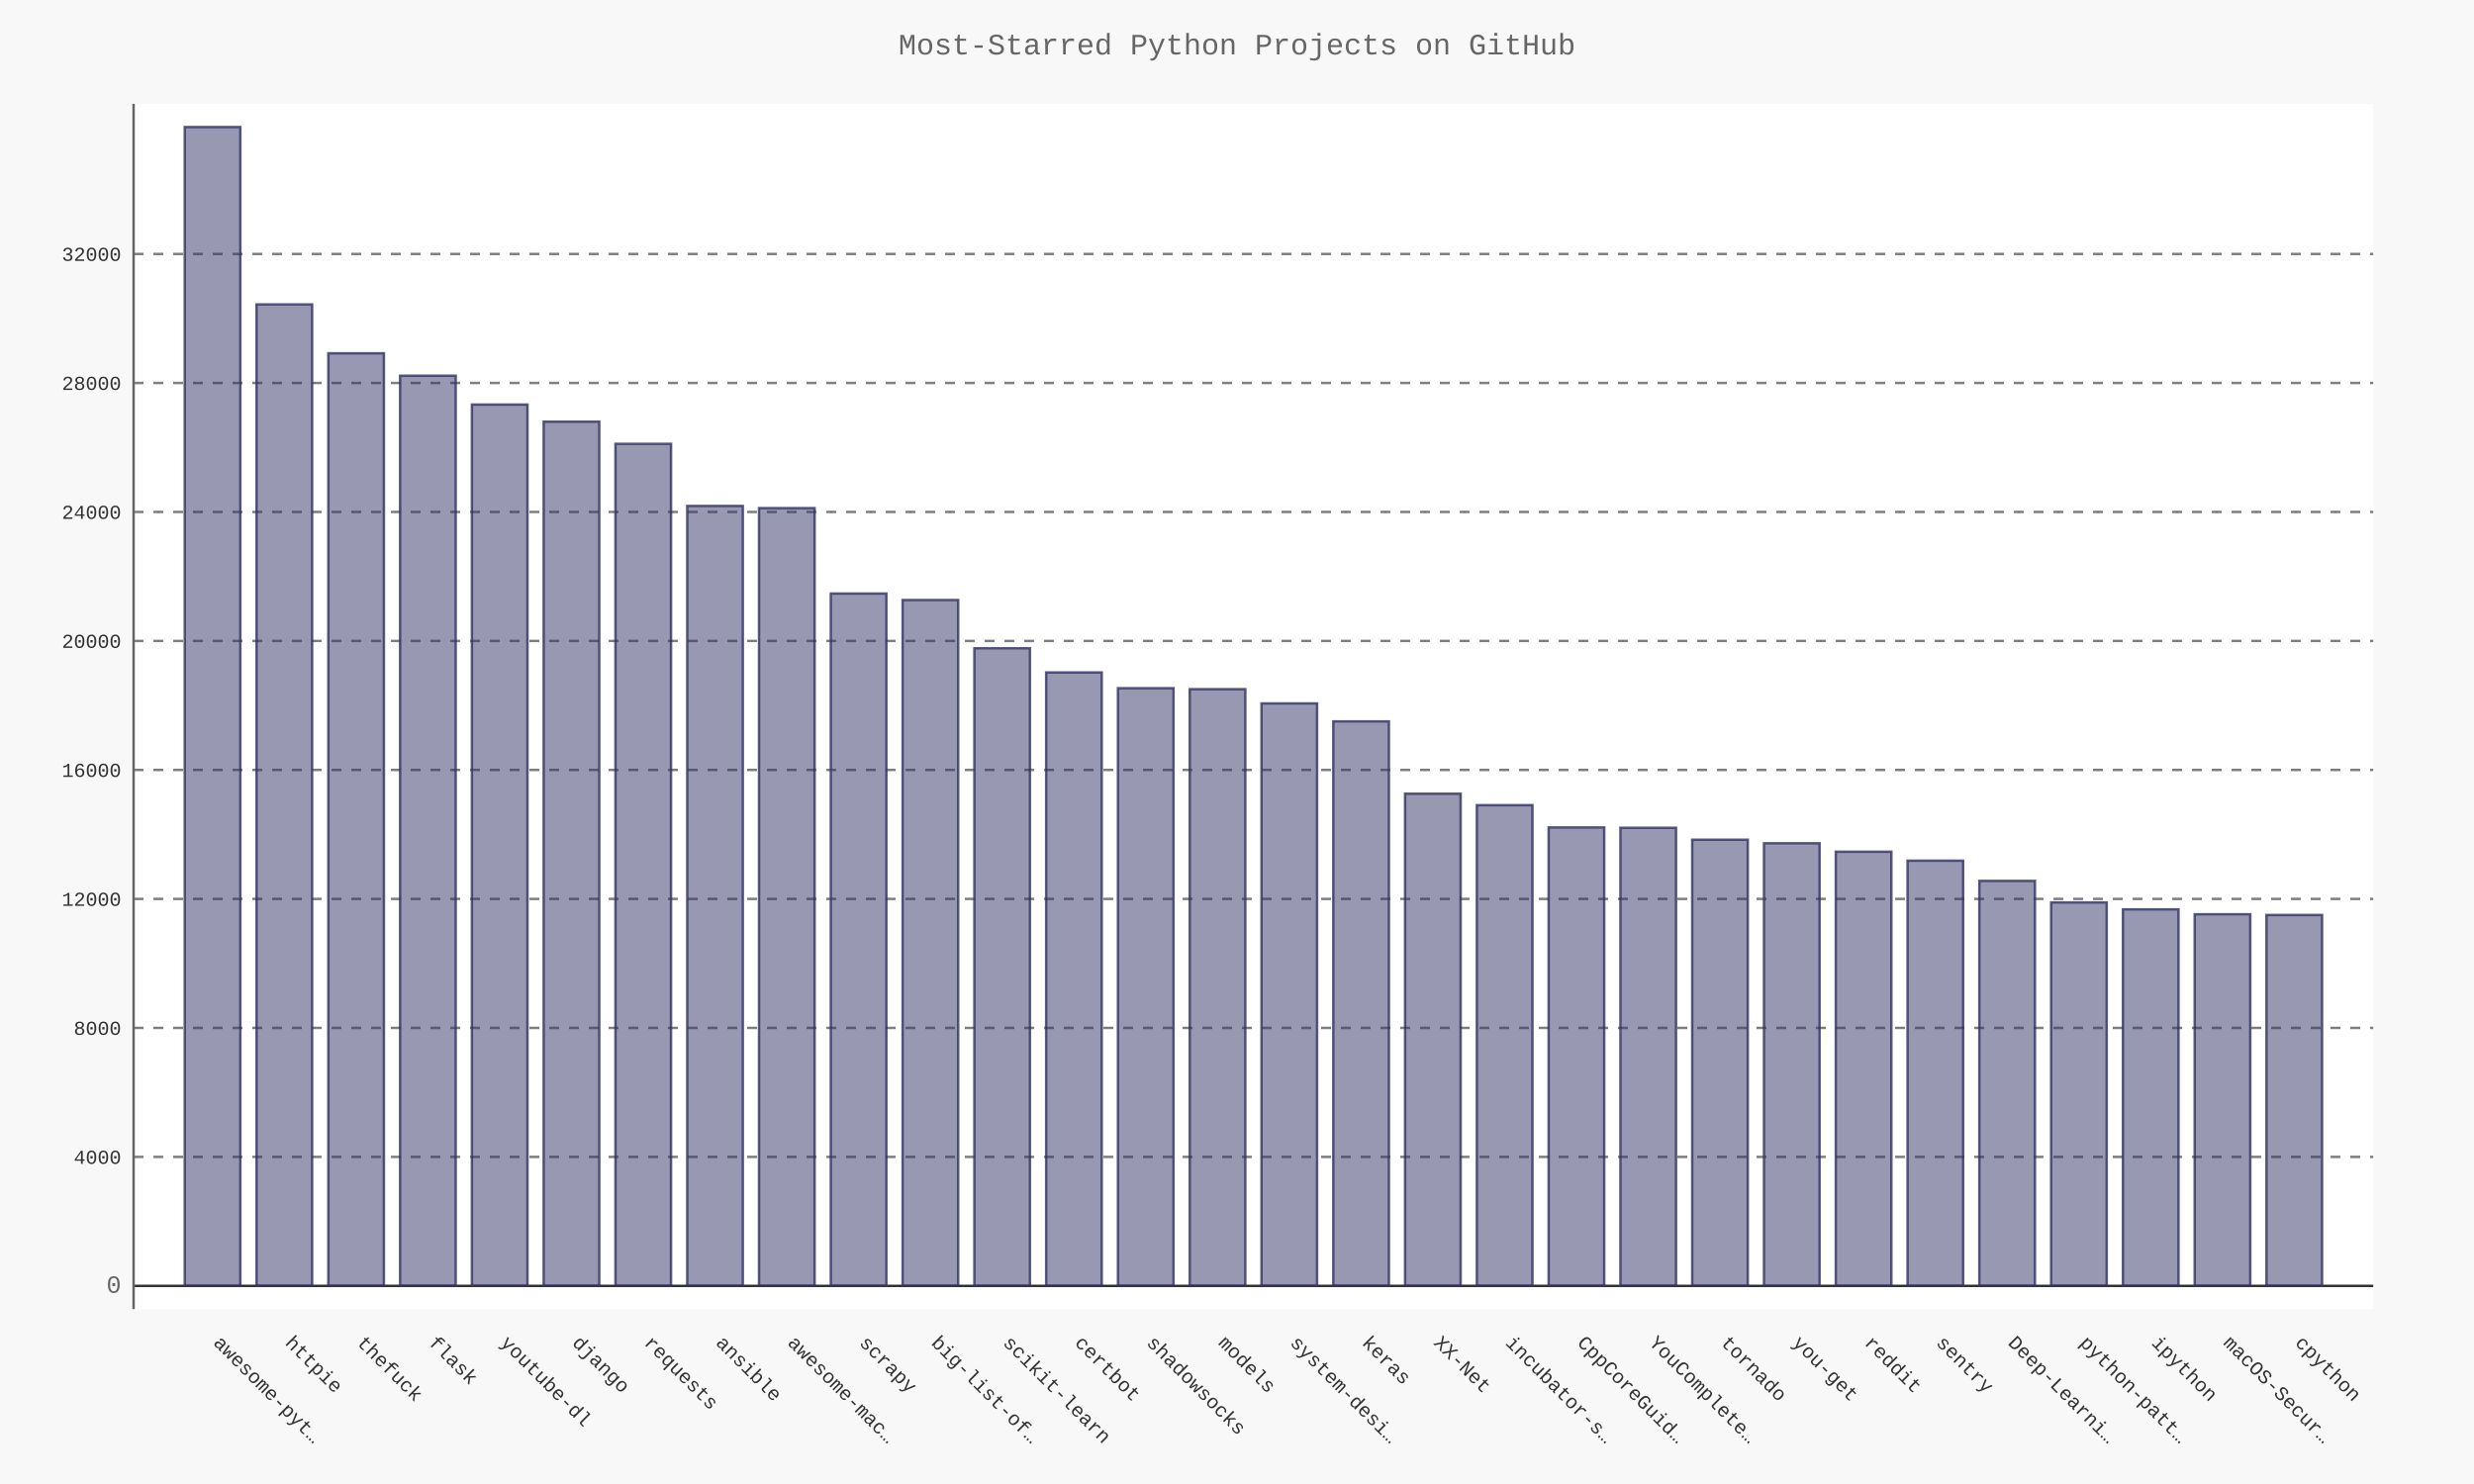
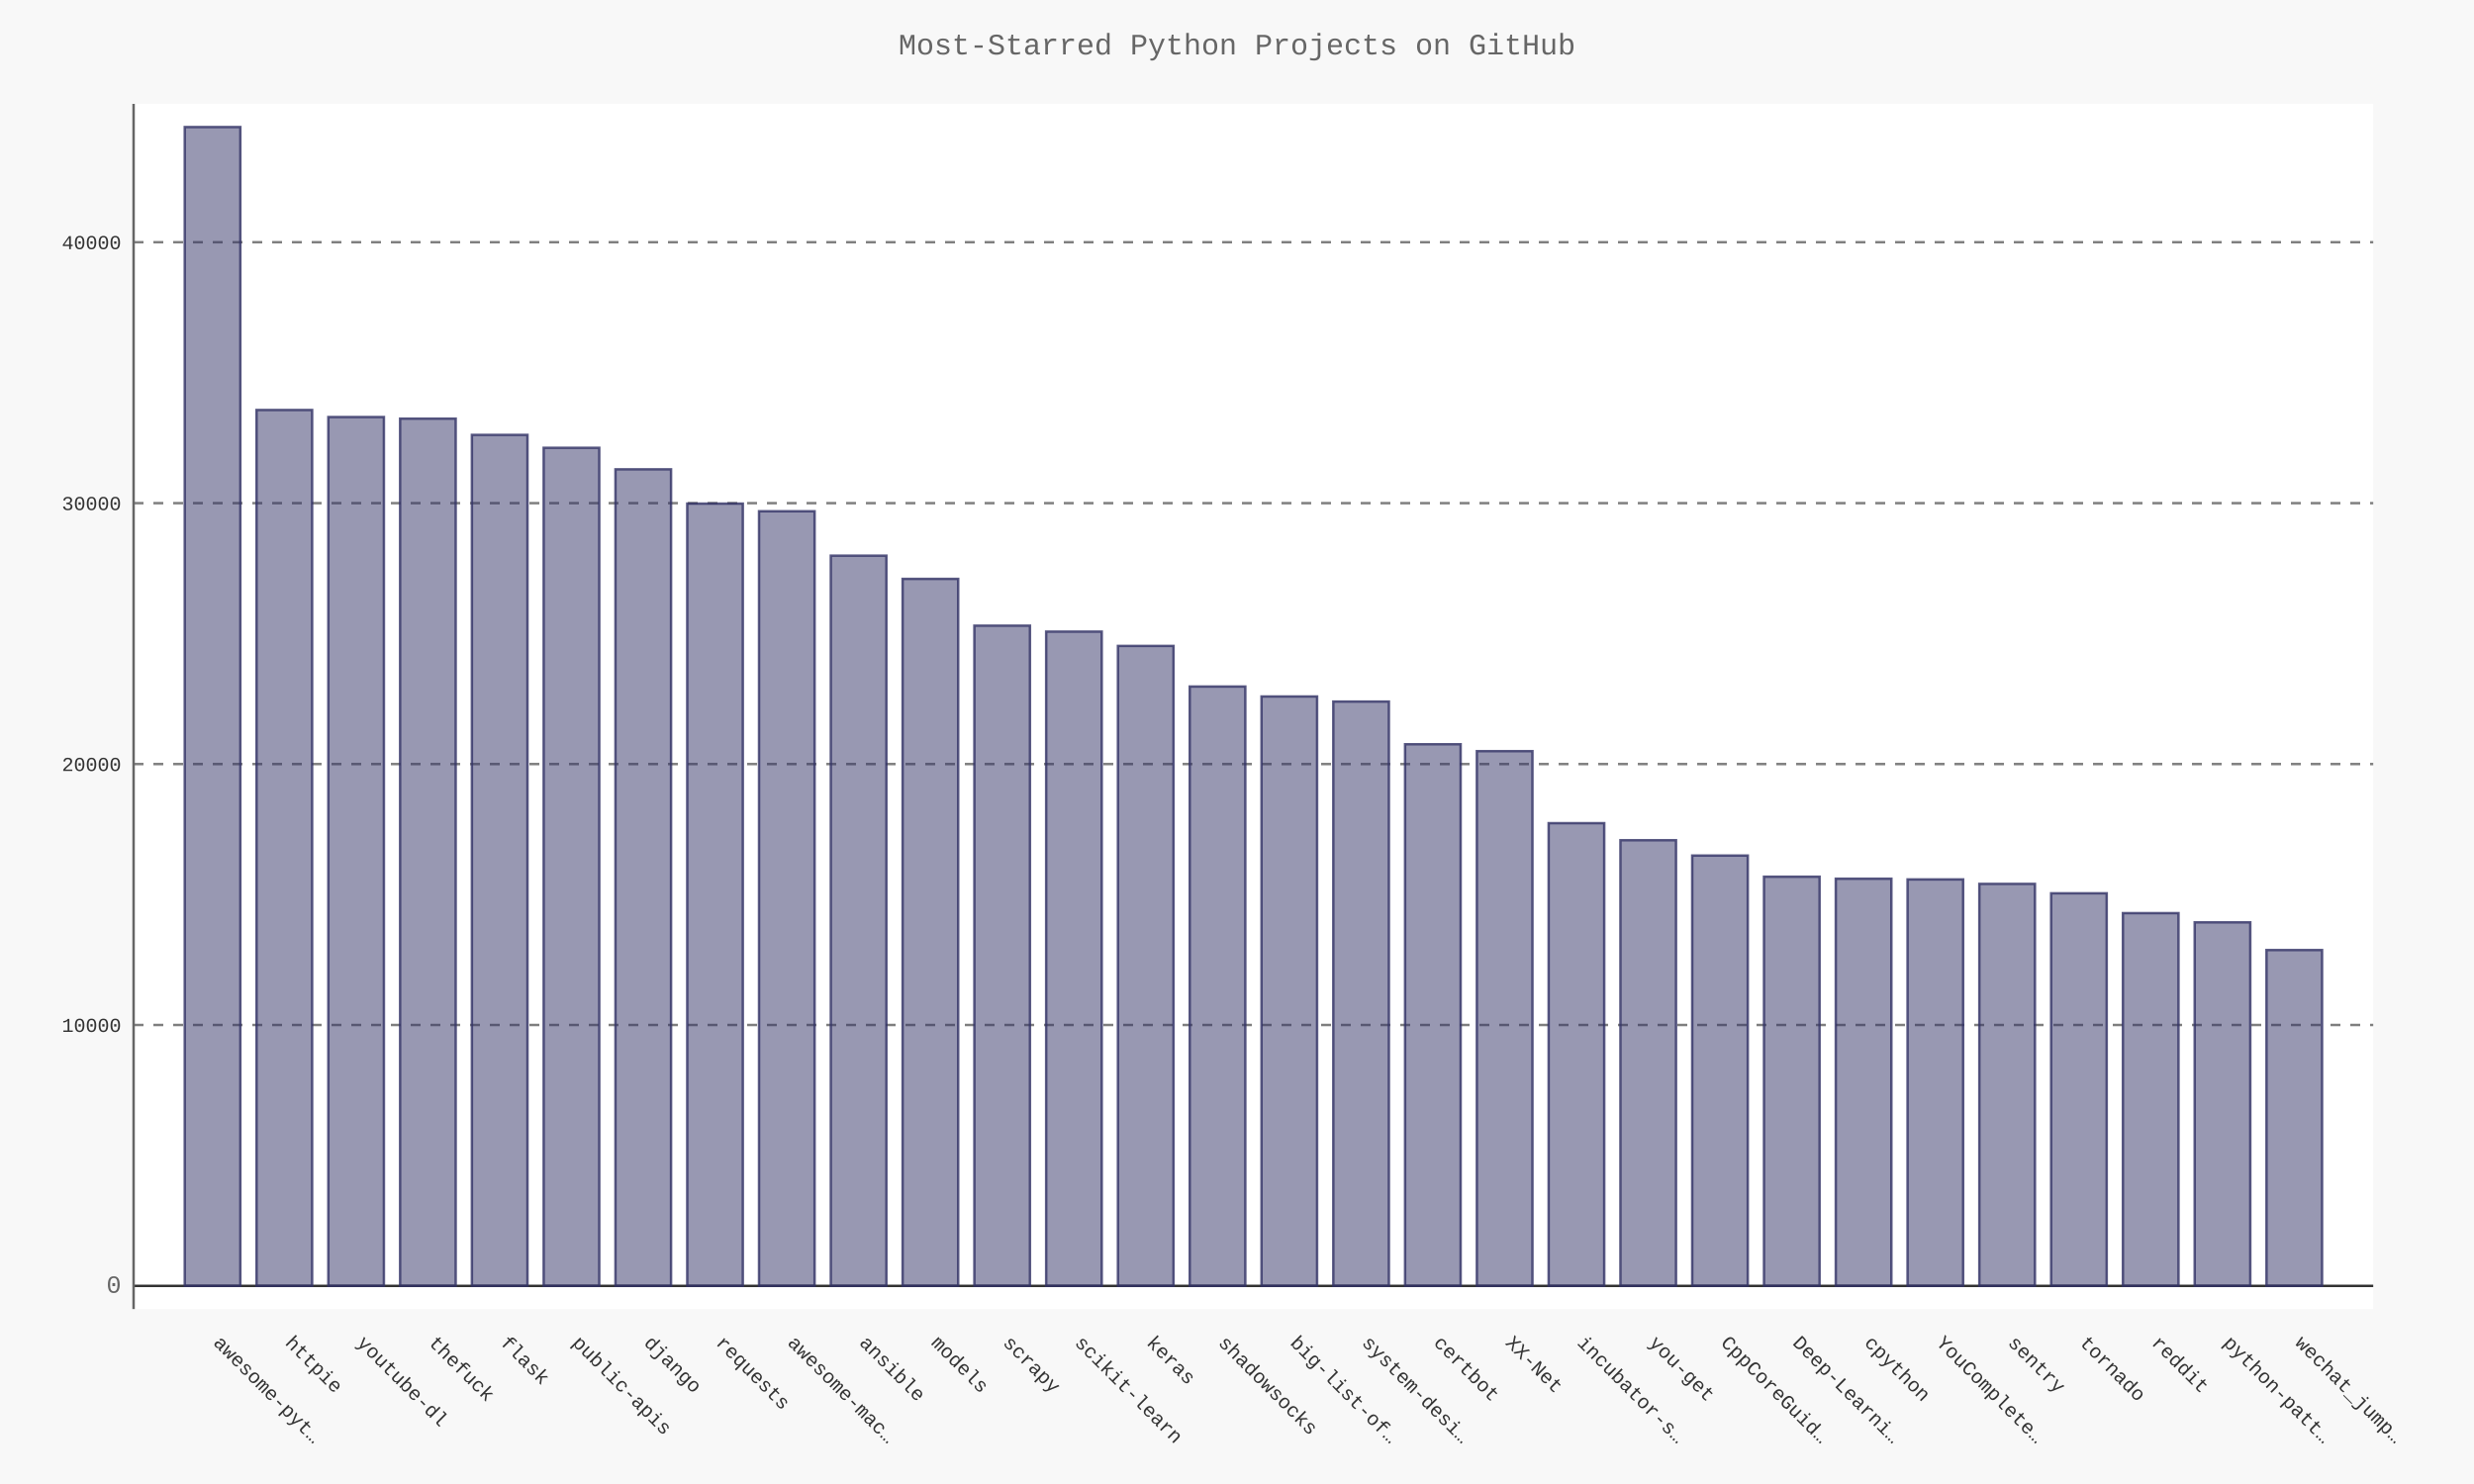
- <svg xmlns="http://www.w3.org/2000/svg" xmlns:xlink="http://www.w3.org/1999/xlink" id="chart-5552105d-f121-4d82-bab9-ff51275c164e" class="pygal-chart" viewBox="0 0 1000 600">
+ <svg xmlns="http://www.w3.org/2000/svg" xmlns:xlink="http://www.w3.org/1999/xlink" id="chart-84d2dcba-f086-459d-8585-c6510d00dc65" class="pygal-chart" viewBox="0 0 1000 600">
  <defs>
-     <style type="text/css">#chart-5552105d-f121-4d82-bab9-ff51275c164e{-webkit-user-select:none;-webkit-font-smoothing:antialiased;font-family:Consolas,"Liberation Mono",Menlo,Courier,monospace}#chart-5552105d-f121-4d82-bab9-ff51275c164e .title{font-family:Consolas,"Liberation Mono",Menlo,Courier,monospace;font-size:12px}#chart-5552105d-f121-4d82-bab9-ff51275c164e .legends .legend text{font-family:Consolas,"Liberation Mono",Menlo,Courier,monospace;font-size:14px}#chart-5552105d-f121-4d82-bab9-ff51275c164e .axis text{font-family:Consolas,"Liberation Mono",Menlo,Courier,monospace;font-size:8px}#chart-5552105d-f121-4d82-bab9-ff51275c164e .axis text.major{font-family:Consolas,"Liberation Mono",Menlo,Courier,monospace;font-size:10px}#chart-5552105d-f121-4d82-bab9-ff51275c164e .text-overlay text.value{font-family:Consolas,"Liberation Mono",Menlo,Courier,monospace;font-size:16px}#chart-5552105d-f121-4d82-bab9-ff51275c164e .text-overlay text.label{font-family:Consolas,"Liberation Mono",Menlo,Courier,monospace;font-size:10px}#chart-5552105d-f121-4d82-bab9-ff51275c164e .tooltip{font-family:Consolas,"Liberation Mono",Menlo,Courier,monospace;font-size:10px}#chart-5552105d-f121-4d82-bab9-ff51275c164e text.no_data{font-family:Consolas,"Liberation Mono",Menlo,Courier,monospace;font-size:64px}
- #chart-5552105d-f121-4d82-bab9-ff51275c164e{background-color:#f8f8f8}#chart-5552105d-f121-4d82-bab9-ff51275c164e path,#chart-5552105d-f121-4d82-bab9-ff51275c164e line,#chart-5552105d-f121-4d82-bab9-ff51275c164e rect,#chart-5552105d-f121-4d82-bab9-ff51275c164e circle{-webkit-transition:250ms ease-in;-moz-transition:250ms ease-in;transition:250ms ease-in}#chart-5552105d-f121-4d82-bab9-ff51275c164e .graph &gt; .background{fill:#f8f8f8}#chart-5552105d-f121-4d82-bab9-ff51275c164e .plot &gt; .background{fill:#ffffff}#chart-5552105d-f121-4d82-bab9-ff51275c164e .graph{fill:#333}#chart-5552105d-f121-4d82-bab9-ff51275c164e text.no_data{fill:#666}#chart-5552105d-f121-4d82-bab9-ff51275c164e .title{fill:#666}#chart-5552105d-f121-4d82-bab9-ff51275c164e .legends .legend text{fill:#333}#chart-5552105d-f121-4d82-bab9-ff51275c164e .legends .legend:hover text{fill:#666}#chart-5552105d-f121-4d82-bab9-ff51275c164e .axis .line{stroke:#666}#chart-5552105d-f121-4d82-bab9-ff51275c164e .axis .guide.line{stroke:rgba(0,0,0,0.5)}#chart-5552105d-f121-4d82-bab9-ff51275c164e .axis .major.line{stroke:#333}#chart-5552105d-f121-4d82-bab9-ff51275c164e .axis text.major{fill:#666}#chart-5552105d-f121-4d82-bab9-ff51275c164e .axis.y .guides:hover .guide.line,#chart-5552105d-f121-4d82-bab9-ff51275c164e .line-graph .axis.x .guides:hover .guide.line,#chart-5552105d-f121-4d82-bab9-ff51275c164e .stackedline-graph .axis.x .guides:hover .guide.line,#chart-5552105d-f121-4d82-bab9-ff51275c164e .xy-graph .axis.x .guides:hover .guide.line{stroke:#666}#chart-5552105d-f121-4d82-bab9-ff51275c164e .axis .guides:hover text{fill:#666}#chart-5552105d-f121-4d82-bab9-ff51275c164e .reactive{fill-opacity:.5;stroke-opacity:.8}#chart-5552105d-f121-4d82-bab9-ff51275c164e .ci{stroke:#333}#chart-5552105d-f121-4d82-bab9-ff51275c164e .reactive.active,#chart-5552105d-f121-4d82-bab9-ff51275c164e .active .reactive{fill-opacity:.9;stroke-opacity:.9;stroke-width:4}#chart-5552105d-f121-4d82-bab9-ff51275c164e .ci .reactive.active{stroke-width:1.5}#chart-5552105d-f121-4d82-bab9-ff51275c164e .series text{fill:#666}#chart-5552105d-f121-4d82-bab9-ff51275c164e .tooltip rect{fill:#ffffff;stroke:#666;-webkit-transition:opacity 250ms ease-in;-moz-transition:opacity 250ms ease-in;transition:opacity 250ms ease-in}#chart-5552105d-f121-4d82-bab9-ff51275c164e .tooltip .label{fill:#333}#chart-5552105d-f121-4d82-bab9-ff51275c164e .tooltip .label{fill:#333}#chart-5552105d-f121-4d82-bab9-ff51275c164e .tooltip .legend{font-size:.8em;fill:rgba(0,0,0,0.5)}#chart-5552105d-f121-4d82-bab9-ff51275c164e .tooltip .x_label{font-size:.6em;fill:#666}#chart-5552105d-f121-4d82-bab9-ff51275c164e .tooltip .xlink{font-size:.5em;text-decoration:underline}#chart-5552105d-f121-4d82-bab9-ff51275c164e .tooltip .value{font-size:1.5em}#chart-5552105d-f121-4d82-bab9-ff51275c164e .bound{font-size:.5em}#chart-5552105d-f121-4d82-bab9-ff51275c164e .max-value{font-size:.75em;fill:rgba(0,0,0,0.5)}#chart-5552105d-f121-4d82-bab9-ff51275c164e .map-element{fill:#ffffff;stroke:rgba(0,0,0,0.5) !important}#chart-5552105d-f121-4d82-bab9-ff51275c164e .map-element .reactive{fill-opacity:inherit;stroke-opacity:inherit}#chart-5552105d-f121-4d82-bab9-ff51275c164e .color-0,#chart-5552105d-f121-4d82-bab9-ff51275c164e .color-0 a:visited{stroke:#333366;fill:#333366}#chart-5552105d-f121-4d82-bab9-ff51275c164e .text-overlay .color-0 text{fill:black}
- #chart-5552105d-f121-4d82-bab9-ff51275c164e text.no_data{text-anchor:middle}#chart-5552105d-f121-4d82-bab9-ff51275c164e .guide.line{fill:none}#chart-5552105d-f121-4d82-bab9-ff51275c164e .centered{text-anchor:middle}#chart-5552105d-f121-4d82-bab9-ff51275c164e .title{text-anchor:middle}#chart-5552105d-f121-4d82-bab9-ff51275c164e .legends .legend text{fill-opacity:1}#chart-5552105d-f121-4d82-bab9-ff51275c164e .axis.x text{text-anchor:middle}#chart-5552105d-f121-4d82-bab9-ff51275c164e .axis.x:not(.web) text[transform]{text-anchor:start}#chart-5552105d-f121-4d82-bab9-ff51275c164e .axis.x:not(.web) text[transform].backwards{text-anchor:end}#chart-5552105d-f121-4d82-bab9-ff51275c164e .axis.y text{text-anchor:end}#chart-5552105d-f121-4d82-bab9-ff51275c164e .axis.y text[transform].backwards{text-anchor:start}#chart-5552105d-f121-4d82-bab9-ff51275c164e .axis.y2 text{text-anchor:start}#chart-5552105d-f121-4d82-bab9-ff51275c164e .axis.y2 text[transform].backwards{text-anchor:end}#chart-5552105d-f121-4d82-bab9-ff51275c164e .axis .guide.line{stroke-dasharray:4,4}#chart-5552105d-f121-4d82-bab9-ff51275c164e .axis .major.guide.line{stroke-dasharray:6,6}#chart-5552105d-f121-4d82-bab9-ff51275c164e .horizontal .axis.y .guide.line,#chart-5552105d-f121-4d82-bab9-ff51275c164e .horizontal .axis.y2 .guide.line,#chart-5552105d-f121-4d82-bab9-ff51275c164e .vertical .axis.x .guide.line{opacity:0}#chart-5552105d-f121-4d82-bab9-ff51275c164e .horizontal .axis.always_show .guide.line,#chart-5552105d-f121-4d82-bab9-ff51275c164e .vertical .axis.always_show .guide.line{opacity:1 !important}#chart-5552105d-f121-4d82-bab9-ff51275c164e .axis.y .guides:hover .guide.line,#chart-5552105d-f121-4d82-bab9-ff51275c164e .axis.y2 .guides:hover .guide.line,#chart-5552105d-f121-4d82-bab9-ff51275c164e .axis.x .guides:hover .guide.line{opacity:1}#chart-5552105d-f121-4d82-bab9-ff51275c164e .axis .guides:hover text{opacity:1}#chart-5552105d-f121-4d82-bab9-ff51275c164e .nofill{fill:none}#chart-5552105d-f121-4d82-bab9-ff51275c164e .subtle-fill{fill-opacity:.2}#chart-5552105d-f121-4d82-bab9-ff51275c164e .dot{stroke-width:1px;fill-opacity:1}#chart-5552105d-f121-4d82-bab9-ff51275c164e .dot.active{stroke-width:5px}#chart-5552105d-f121-4d82-bab9-ff51275c164e .dot.negative{fill:transparent}#chart-5552105d-f121-4d82-bab9-ff51275c164e text,#chart-5552105d-f121-4d82-bab9-ff51275c164e tspan{stroke:none !important}#chart-5552105d-f121-4d82-bab9-ff51275c164e .series text.active{opacity:1}#chart-5552105d-f121-4d82-bab9-ff51275c164e .tooltip rect{fill-opacity:.95;stroke-width:.5}#chart-5552105d-f121-4d82-bab9-ff51275c164e .tooltip text{fill-opacity:1}#chart-5552105d-f121-4d82-bab9-ff51275c164e .showable{visibility:hidden}#chart-5552105d-f121-4d82-bab9-ff51275c164e .showable.shown{visibility:visible}#chart-5552105d-f121-4d82-bab9-ff51275c164e .gauge-background{fill:rgba(229,229,229,1);stroke:none}#chart-5552105d-f121-4d82-bab9-ff51275c164e .bg-lines{stroke:#f8f8f8;stroke-width:2px}</style>
+     <style type="text/css">#chart-84d2dcba-f086-459d-8585-c6510d00dc65{-webkit-user-select:none;-webkit-font-smoothing:antialiased;font-family:Consolas,"Liberation Mono",Menlo,Courier,monospace}#chart-84d2dcba-f086-459d-8585-c6510d00dc65 .title{font-family:Consolas,"Liberation Mono",Menlo,Courier,monospace;font-size:12px}#chart-84d2dcba-f086-459d-8585-c6510d00dc65 .legends .legend text{font-family:Consolas,"Liberation Mono",Menlo,Courier,monospace;font-size:14px}#chart-84d2dcba-f086-459d-8585-c6510d00dc65 .axis text{font-family:Consolas,"Liberation Mono",Menlo,Courier,monospace;font-size:8px}#chart-84d2dcba-f086-459d-8585-c6510d00dc65 .axis text.major{font-family:Consolas,"Liberation Mono",Menlo,Courier,monospace;font-size:10px}#chart-84d2dcba-f086-459d-8585-c6510d00dc65 .text-overlay text.value{font-family:Consolas,"Liberation Mono",Menlo,Courier,monospace;font-size:16px}#chart-84d2dcba-f086-459d-8585-c6510d00dc65 .text-overlay text.label{font-family:Consolas,"Liberation Mono",Menlo,Courier,monospace;font-size:10px}#chart-84d2dcba-f086-459d-8585-c6510d00dc65 .tooltip{font-family:Consolas,"Liberation Mono",Menlo,Courier,monospace;font-size:10px}#chart-84d2dcba-f086-459d-8585-c6510d00dc65 text.no_data{font-family:Consolas,"Liberation Mono",Menlo,Courier,monospace;font-size:64px}
+ #chart-84d2dcba-f086-459d-8585-c6510d00dc65{background-color:#f8f8f8}#chart-84d2dcba-f086-459d-8585-c6510d00dc65 path,#chart-84d2dcba-f086-459d-8585-c6510d00dc65 line,#chart-84d2dcba-f086-459d-8585-c6510d00dc65 rect,#chart-84d2dcba-f086-459d-8585-c6510d00dc65 circle{-webkit-transition:250ms ease-in;-moz-transition:250ms ease-in;transition:250ms ease-in}#chart-84d2dcba-f086-459d-8585-c6510d00dc65 .graph &gt; .background{fill:#f8f8f8}#chart-84d2dcba-f086-459d-8585-c6510d00dc65 .plot &gt; .background{fill:#ffffff}#chart-84d2dcba-f086-459d-8585-c6510d00dc65 .graph{fill:#333}#chart-84d2dcba-f086-459d-8585-c6510d00dc65 text.no_data{fill:#666}#chart-84d2dcba-f086-459d-8585-c6510d00dc65 .title{fill:#666}#chart-84d2dcba-f086-459d-8585-c6510d00dc65 .legends .legend text{fill:#333}#chart-84d2dcba-f086-459d-8585-c6510d00dc65 .legends .legend:hover text{fill:#666}#chart-84d2dcba-f086-459d-8585-c6510d00dc65 .axis .line{stroke:#666}#chart-84d2dcba-f086-459d-8585-c6510d00dc65 .axis .guide.line{stroke:rgba(0,0,0,0.5)}#chart-84d2dcba-f086-459d-8585-c6510d00dc65 .axis .major.line{stroke:#333}#chart-84d2dcba-f086-459d-8585-c6510d00dc65 .axis text.major{fill:#666}#chart-84d2dcba-f086-459d-8585-c6510d00dc65 .axis.y .guides:hover .guide.line,#chart-84d2dcba-f086-459d-8585-c6510d00dc65 .line-graph .axis.x .guides:hover .guide.line,#chart-84d2dcba-f086-459d-8585-c6510d00dc65 .stackedline-graph .axis.x .guides:hover .guide.line,#chart-84d2dcba-f086-459d-8585-c6510d00dc65 .xy-graph .axis.x .guides:hover .guide.line{stroke:#666}#chart-84d2dcba-f086-459d-8585-c6510d00dc65 .axis .guides:hover text{fill:#666}#chart-84d2dcba-f086-459d-8585-c6510d00dc65 .reactive{fill-opacity:.5;stroke-opacity:.8}#chart-84d2dcba-f086-459d-8585-c6510d00dc65 .ci{stroke:#333}#chart-84d2dcba-f086-459d-8585-c6510d00dc65 .reactive.active,#chart-84d2dcba-f086-459d-8585-c6510d00dc65 .active .reactive{fill-opacity:.9;stroke-opacity:.9;stroke-width:4}#chart-84d2dcba-f086-459d-8585-c6510d00dc65 .ci .reactive.active{stroke-width:1.5}#chart-84d2dcba-f086-459d-8585-c6510d00dc65 .series text{fill:#666}#chart-84d2dcba-f086-459d-8585-c6510d00dc65 .tooltip rect{fill:#ffffff;stroke:#666;-webkit-transition:opacity 250ms ease-in;-moz-transition:opacity 250ms ease-in;transition:opacity 250ms ease-in}#chart-84d2dcba-f086-459d-8585-c6510d00dc65 .tooltip .label{fill:#333}#chart-84d2dcba-f086-459d-8585-c6510d00dc65 .tooltip .label{fill:#333}#chart-84d2dcba-f086-459d-8585-c6510d00dc65 .tooltip .legend{font-size:.8em;fill:rgba(0,0,0,0.5)}#chart-84d2dcba-f086-459d-8585-c6510d00dc65 .tooltip .x_label{font-size:.6em;fill:#666}#chart-84d2dcba-f086-459d-8585-c6510d00dc65 .tooltip .xlink{font-size:.5em;text-decoration:underline}#chart-84d2dcba-f086-459d-8585-c6510d00dc65 .tooltip .value{font-size:1.5em}#chart-84d2dcba-f086-459d-8585-c6510d00dc65 .bound{font-size:.5em}#chart-84d2dcba-f086-459d-8585-c6510d00dc65 .max-value{font-size:.75em;fill:rgba(0,0,0,0.5)}#chart-84d2dcba-f086-459d-8585-c6510d00dc65 .map-element{fill:#ffffff;stroke:rgba(0,0,0,0.5) !important}#chart-84d2dcba-f086-459d-8585-c6510d00dc65 .map-element .reactive{fill-opacity:inherit;stroke-opacity:inherit}#chart-84d2dcba-f086-459d-8585-c6510d00dc65 .color-0,#chart-84d2dcba-f086-459d-8585-c6510d00dc65 .color-0 a:visited{stroke:#333366;fill:#333366}#chart-84d2dcba-f086-459d-8585-c6510d00dc65 .text-overlay .color-0 text{fill:black}
+ #chart-84d2dcba-f086-459d-8585-c6510d00dc65 text.no_data{text-anchor:middle}#chart-84d2dcba-f086-459d-8585-c6510d00dc65 .guide.line{fill:none}#chart-84d2dcba-f086-459d-8585-c6510d00dc65 .centered{text-anchor:middle}#chart-84d2dcba-f086-459d-8585-c6510d00dc65 .title{text-anchor:middle}#chart-84d2dcba-f086-459d-8585-c6510d00dc65 .legends .legend text{fill-opacity:1}#chart-84d2dcba-f086-459d-8585-c6510d00dc65 .axis.x text{text-anchor:middle}#chart-84d2dcba-f086-459d-8585-c6510d00dc65 .axis.x:not(.web) text[transform]{text-anchor:start}#chart-84d2dcba-f086-459d-8585-c6510d00dc65 .axis.x:not(.web) text[transform].backwards{text-anchor:end}#chart-84d2dcba-f086-459d-8585-c6510d00dc65 .axis.y text{text-anchor:end}#chart-84d2dcba-f086-459d-8585-c6510d00dc65 .axis.y text[transform].backwards{text-anchor:start}#chart-84d2dcba-f086-459d-8585-c6510d00dc65 .axis.y2 text{text-anchor:start}#chart-84d2dcba-f086-459d-8585-c6510d00dc65 .axis.y2 text[transform].backwards{text-anchor:end}#chart-84d2dcba-f086-459d-8585-c6510d00dc65 .axis .guide.line{stroke-dasharray:4,4}#chart-84d2dcba-f086-459d-8585-c6510d00dc65 .axis .major.guide.line{stroke-dasharray:6,6}#chart-84d2dcba-f086-459d-8585-c6510d00dc65 .horizontal .axis.y .guide.line,#chart-84d2dcba-f086-459d-8585-c6510d00dc65 .horizontal .axis.y2 .guide.line,#chart-84d2dcba-f086-459d-8585-c6510d00dc65 .vertical .axis.x .guide.line{opacity:0}#chart-84d2dcba-f086-459d-8585-c6510d00dc65 .horizontal .axis.always_show .guide.line,#chart-84d2dcba-f086-459d-8585-c6510d00dc65 .vertical .axis.always_show .guide.line{opacity:1 !important}#chart-84d2dcba-f086-459d-8585-c6510d00dc65 .axis.y .guides:hover .guide.line,#chart-84d2dcba-f086-459d-8585-c6510d00dc65 .axis.y2 .guides:hover .guide.line,#chart-84d2dcba-f086-459d-8585-c6510d00dc65 .axis.x .guides:hover .guide.line{opacity:1}#chart-84d2dcba-f086-459d-8585-c6510d00dc65 .axis .guides:hover text{opacity:1}#chart-84d2dcba-f086-459d-8585-c6510d00dc65 .nofill{fill:none}#chart-84d2dcba-f086-459d-8585-c6510d00dc65 .subtle-fill{fill-opacity:.2}#chart-84d2dcba-f086-459d-8585-c6510d00dc65 .dot{stroke-width:1px;fill-opacity:1}#chart-84d2dcba-f086-459d-8585-c6510d00dc65 .dot.active{stroke-width:5px}#chart-84d2dcba-f086-459d-8585-c6510d00dc65 .dot.negative{fill:transparent}#chart-84d2dcba-f086-459d-8585-c6510d00dc65 text,#chart-84d2dcba-f086-459d-8585-c6510d00dc65 tspan{stroke:none !important}#chart-84d2dcba-f086-459d-8585-c6510d00dc65 .series text.active{opacity:1}#chart-84d2dcba-f086-459d-8585-c6510d00dc65 .tooltip rect{fill-opacity:.95;stroke-width:.5}#chart-84d2dcba-f086-459d-8585-c6510d00dc65 .tooltip text{fill-opacity:1}#chart-84d2dcba-f086-459d-8585-c6510d00dc65 .showable{visibility:hidden}#chart-84d2dcba-f086-459d-8585-c6510d00dc65 .showable.shown{visibility:visible}#chart-84d2dcba-f086-459d-8585-c6510d00dc65 .gauge-background{fill:rgba(229,229,229,1);stroke:none}#chart-84d2dcba-f086-459d-8585-c6510d00dc65 .bg-lines{stroke:#f8f8f8;stroke-width:2px}</style>
  </defs>
  <g class="graph bar-graph vertical">
    <rect class="background" height="600" width="1000" x="0" y="0" />
    <g class="plot" transform="translate(54, 42)">
      <rect class="background" height="487.271" width="905.271" x="0" y="0" />
      <g class="axis y">
        <g class="guides">
          <path class="axis major line" d="M0 477.9 h905.271" />
          <text class="major" x="-5" y="480.7">0</text>
        </g>
        <g class="guides">
-           <path class="guide line" d="M0 425.749 h905.271" />
-           <text class="" x="-5" y="428.549">4000</text>
-         </g>
-         <g class="guides">
-           <path class="guide line" d="M0 373.597 h905.271" />
-           <text class="" x="-5" y="376.397">8000</text>
-         </g>
-         <g class="guides">
-           <path class="guide line" d="M0 321.445 h905.271" />
-           <text class="" x="-5" y="324.245">12000</text>
-         </g>
-         <g class="guides">
-           <path class="guide line" d="M0 269.294 h905.271" />
-           <text class="" x="-5" y="272.094">16000</text>
-         </g>
-         <g class="guides">
-           <path class="guide line" d="M0 217.142 h905.271" />
-           <text class="" x="-5" y="219.942">20000</text>
-         </g>
-         <g class="guides">
-           <path class="guide line" d="M0 164.991 h905.271" />
-           <text class="" x="-5" y="167.791">24000</text>
-         </g>
-         <g class="guides">
-           <path class="guide line" d="M0 112.839 h905.271" />
-           <text class="" x="-5" y="115.639">28000</text>
-         </g>
-         <g class="guides">
-           <path class="guide line" d="M0 60.688 h905.271" />
-           <text class="" x="-5" y="63.488">32000</text>
+           <path class="guide line" d="M0 372.409 h905.271" />
+           <text class="" x="-5" y="375.209">10000</text>
+         </g>
+         <g class="guides">
+           <path class="guide line" d="M0 266.917 h905.271" />
+           <text class="" x="-5" y="269.717">20000</text>
+         </g>
+         <g class="guides">
+           <path class="guide line" d="M0 161.426 h905.271" />
+           <text class="" x="-5" y="164.226">30000</text>
+         </g>
+         <g class="guides">
+           <path class="guide line" d="M0 55.934 h905.271" />
+           <text class="" x="-5" y="58.734">40000</text>
        </g>
      </g>
      <g class="axis x">
        <path class="line" d="M0 0 v487.271" />
        <g class="guides">
          <path class="guide line" d="M31.917 0 v487.271" />
          <text class="" x="31.917" y="501.271" transform="rotate(45 31.91659 501.2706)">awesome-pyt…</text>
        </g>
        <g class="guides">
          <path class="guide line" d="M60.932 0 v487.271" />
          <text class="" x="60.932" y="501.271" transform="rotate(45 60.93168 501.2706)">httpie</text>
        </g>
        <g class="guides">
          <path class="guide line" d="M89.947 0 v487.271" />
-           <text class="" x="89.947" y="501.271" transform="rotate(45 89.94676 501.2706)">thefuck</text>
+           <text class="" x="89.947" y="501.271" transform="rotate(45 89.94676 501.2706)">youtube-dl</text>
        </g>
        <g class="guides">
          <path class="guide line" d="M118.962 0 v487.271" />
-           <text class="" x="118.962" y="501.271" transform="rotate(45 118.9618 501.2706)">flask</text>
+           <text class="" x="118.962" y="501.271" transform="rotate(45 118.9618 501.2706)">thefuck</text>
        </g>
        <g class="guides">
          <path class="guide line" d="M147.977 0 v487.271" />
-           <text class="" x="147.977" y="501.271" transform="rotate(45 147.9769 501.2706)">youtube-dl</text>
+           <text class="" x="147.977" y="501.271" transform="rotate(45 147.9769 501.2706)">flask</text>
        </g>
        <g class="guides">
          <path class="guide line" d="M176.992 0 v487.271" />
-           <text class="" x="176.992" y="501.271" transform="rotate(45 176.992 501.2706)">django</text>
+           <text class="" x="176.992" y="501.271" transform="rotate(45 176.992 501.2706)">public-apis</text>
        </g>
        <g class="guides">
          <path class="guide line" d="M206.007 0 v487.271" />
-           <text class="" x="206.007" y="501.271" transform="rotate(45 206.0071 501.2706)">requests</text>
+           <text class="" x="206.007" y="501.271" transform="rotate(45 206.0071 501.2706)">django</text>
        </g>
        <g class="guides">
          <path class="guide line" d="M235.022 0 v487.271" />
-           <text class="" x="235.022" y="501.271" transform="rotate(45 235.0222 501.2706)">ansible</text>
+           <text class="" x="235.022" y="501.271" transform="rotate(45 235.0222 501.2706)">requests</text>
        </g>
        <g class="guides">
          <path class="guide line" d="M264.037 0 v487.271" />
          <text class="" x="264.037" y="501.271" transform="rotate(45 264.0373 501.2706)">awesome-mac…</text>
        </g>
        <g class="guides">
          <path class="guide line" d="M293.052 0 v487.271" />
-           <text class="" x="293.052" y="501.271" transform="rotate(45 293.0524 501.2706)">scrapy</text>
+           <text class="" x="293.052" y="501.271" transform="rotate(45 293.0524 501.2706)">ansible</text>
        </g>
        <g class="guides">
          <path class="guide line" d="M322.067 0 v487.271" />
-           <text class="" x="322.067" y="501.271" transform="rotate(45 322.0674 501.2706)">big-list-of…</text>
+           <text class="" x="322.067" y="501.271" transform="rotate(45 322.0674 501.2706)">models</text>
        </g>
        <g class="guides">
          <path class="guide line" d="M351.083 0 v487.271" />
-           <text class="" x="351.083" y="501.271" transform="rotate(45 351.0825 501.2706)">scikit-learn</text>
+           <text class="" x="351.083" y="501.271" transform="rotate(45 351.0825 501.2706)">scrapy</text>
        </g>
        <g class="guides">
          <path class="guide line" d="M380.098 0 v487.271" />
-           <text class="" x="380.098" y="501.271" transform="rotate(45 380.0976 501.2706)">certbot</text>
+           <text class="" x="380.098" y="501.271" transform="rotate(45 380.0976 501.2706)">scikit-learn</text>
        </g>
        <g class="guides">
          <path class="guide line" d="M409.113 0 v487.271" />
-           <text class="" x="409.113" y="501.271" transform="rotate(45 409.1127 501.2706)">shadowsocks</text>
+           <text class="" x="409.113" y="501.271" transform="rotate(45 409.1127 501.2706)">keras</text>
        </g>
        <g class="guides">
          <path class="guide line" d="M438.128 0 v487.271" />
-           <text class="" x="438.128" y="501.271" transform="rotate(45 438.1278 501.2706)">models</text>
+           <text class="" x="438.128" y="501.271" transform="rotate(45 438.1278 501.2706)">shadowsocks</text>
        </g>
        <g class="guides">
          <path class="guide line" d="M467.143 0 v487.271" />
-           <text class="" x="467.143" y="501.271" transform="rotate(45 467.1429 501.2706)">system-desi…</text>
+           <text class="" x="467.143" y="501.271" transform="rotate(45 467.1429 501.2706)">big-list-of…</text>
        </g>
        <g class="guides">
          <path class="guide line" d="M496.158 0 v487.271" />
-           <text class="" x="496.158" y="501.271" transform="rotate(45 496.158 501.2706)">keras</text>
+           <text class="" x="496.158" y="501.271" transform="rotate(45 496.158 501.2706)">system-desi…</text>
        </g>
        <g class="guides">
          <path class="guide line" d="M525.173 0 v487.271" />
-           <text class="" x="525.173" y="501.271" transform="rotate(45 525.173 501.2706)">XX-Net</text>
+           <text class="" x="525.173" y="501.271" transform="rotate(45 525.173 501.2706)">certbot</text>
        </g>
        <g class="guides">
          <path class="guide line" d="M554.188 0 v487.271" />
-           <text class="" x="554.188" y="501.271" transform="rotate(45 554.1881 501.2706)">incubator-s…</text>
+           <text class="" x="554.188" y="501.271" transform="rotate(45 554.1881 501.2706)">XX-Net</text>
        </g>
        <g class="guides">
          <path class="guide line" d="M583.203 0 v487.271" />
-           <text class="" x="583.203" y="501.271" transform="rotate(45 583.2032 501.2706)">CppCoreGuid…</text>
+           <text class="" x="583.203" y="501.271" transform="rotate(45 583.2032 501.2706)">incubator-s…</text>
        </g>
        <g class="guides">
          <path class="guide line" d="M612.218 0 v487.271" />
-           <text class="" x="612.218" y="501.271" transform="rotate(45 612.2183 501.2706)">YouComplete…</text>
+           <text class="" x="612.218" y="501.271" transform="rotate(45 612.2183 501.2706)">you-get</text>
        </g>
        <g class="guides">
          <path class="guide line" d="M641.233 0 v487.271" />
-           <text class="" x="641.233" y="501.271" transform="rotate(45 641.2334 501.2706)">tornado</text>
+           <text class="" x="641.233" y="501.271" transform="rotate(45 641.2334 501.2706)">CppCoreGuid…</text>
        </g>
        <g class="guides">
          <path class="guide line" d="M670.248 0 v487.271" />
-           <text class="" x="670.248" y="501.271" transform="rotate(45 670.2485 501.2706)">you-get</text>
+           <text class="" x="670.248" y="501.271" transform="rotate(45 670.2485 501.2706)">Deep-Learni…</text>
        </g>
        <g class="guides">
          <path class="guide line" d="M699.264 0 v487.271" />
-           <text class="" x="699.264" y="501.271" transform="rotate(45 699.2635 501.2706)">reddit</text>
+           <text class="" x="699.264" y="501.271" transform="rotate(45 699.2635 501.2706)">cpython</text>
        </g>
        <g class="guides">
          <path class="guide line" d="M728.279 0 v487.271" />
-           <text class="" x="728.279" y="501.271" transform="rotate(45 728.2786 501.2706)">sentry</text>
+           <text class="" x="728.279" y="501.271" transform="rotate(45 728.2786 501.2706)">YouComplete…</text>
        </g>
        <g class="guides">
          <path class="guide line" d="M757.294 0 v487.271" />
-           <text class="" x="757.294" y="501.271" transform="rotate(45 757.2937 501.2706)">Deep-Learni…</text>
+           <text class="" x="757.294" y="501.271" transform="rotate(45 757.2937 501.2706)">sentry</text>
        </g>
        <g class="guides">
          <path class="guide line" d="M786.309 0 v487.271" />
-           <text class="" x="786.309" y="501.271" transform="rotate(45 786.3088 501.2706)">python-patt…</text>
+           <text class="" x="786.309" y="501.271" transform="rotate(45 786.3088 501.2706)">tornado</text>
        </g>
        <g class="guides">
          <path class="guide line" d="M815.324 0 v487.271" />
-           <text class="" x="815.324" y="501.271" transform="rotate(45 815.3239 501.2706)">ipython</text>
+           <text class="" x="815.324" y="501.271" transform="rotate(45 815.3239 501.2706)">reddit</text>
        </g>
        <g class="guides">
          <path class="guide line" d="M844.339 0 v487.271" />
-           <text class="" x="844.339" y="501.271" transform="rotate(45 844.339 501.2706)">macOS-Secur…</text>
+           <text class="" x="844.339" y="501.271" transform="rotate(45 844.339 501.2706)">python-patt…</text>
        </g>
        <g class="guides">
          <path class="guide line" d="M873.354 0 v487.271" />
-           <text class="" x="873.354" y="501.271" transform="rotate(45 873.3541 501.2706)">cpython</text>
+           <text class="" x="873.354" y="501.271" transform="rotate(45 873.3541 501.2706)">wechat_jump…</text>
        </g>
      </g>
      <g class="series serie-0 color-0">
        <g class="bars">
          <g class="bar">
            <a target="_blank" xlink:href="https://github.com/vinta/awesome-python">
              <rect class="rect reactive tooltip-trigger" height="468.529" rx="0" ry="0" width="22.469" x="20.682" y="9.371" />
            </a>
          </g>
          <g class="bar">
            <a target="_blank" xlink:href="https://github.com/jakubroztocil/httpie">
-               <rect class="rect reactive tooltip-trigger" height="396.821" rx="0" ry="0" width="22.469" x="49.697" y="81.079" />
+               <rect class="rect reactive tooltip-trigger" height="354.135" rx="0" ry="0" width="22.469" x="49.697" y="123.765" />
+             </a>
+           </g>
+           <g class="bar">
+             <a target="_blank" xlink:href="https://github.com/rg3/youtube-dl">
+               <rect class="rect reactive tooltip-trigger" height="351.286" rx="0" ry="0" width="22.469" x="78.712" y="126.614" />
            </a>
          </g>
          <g class="bar">
            <a target="_blank" xlink:href="https://github.com/nvbn/thefuck">
-               <rect class="rect reactive tooltip-trigger" height="377.069" rx="0" ry="0" width="22.469" x="78.712" y="100.831" />
+               <rect class="rect reactive tooltip-trigger" height="350.643" rx="0" ry="0" width="22.469" x="107.727" y="127.257" />
            </a>
          </g>
          <g class="bar">
            <a target="_blank" xlink:href="https://github.com/pallets/flask">
-               <rect class="rect reactive tooltip-trigger" height="367.994" rx="0" ry="0" width="22.469" x="107.727" y="109.906" />
-             </a>
-           </g>
-           <g class="bar">
-             <a target="_blank" xlink:href="https://github.com/rg3/youtube-dl">
-               <rect class="rect reactive tooltip-trigger" height="356.338" rx="0" ry="0" width="22.469" x="136.742" y="121.562" />
+               <rect class="rect reactive tooltip-trigger" height="344.071" rx="0" ry="0" width="22.469" x="136.742" y="133.829" />
+             </a>
+           </g>
+           <g class="bar">
+             <a target="_blank" xlink:href="https://github.com/toddmotto/public-apis">
+               <rect class="rect reactive tooltip-trigger" height="338.849" rx="0" ry="0" width="22.469" x="165.757" y="139.051" />
            </a>
          </g>
          <g class="bar">
            <a target="_blank" xlink:href="https://github.com/django/django">
-               <rect class="rect reactive tooltip-trigger" height="349.415" rx="0" ry="0" width="22.469" x="165.757" y="128.485" />
+               <rect class="rect reactive tooltip-trigger" height="330.146" rx="0" ry="0" width="22.469" x="194.772" y="147.754" />
            </a>
          </g>
          <g class="bar">
            <a target="_blank" xlink:href="https://github.com/requests/requests">
-               <rect class="rect reactive tooltip-trigger" height="340.458" rx="0" ry="0" width="22.469" x="194.772" y="137.442" />
+               <rect class="rect reactive tooltip-trigger" height="316.284" rx="0" ry="0" width="22.469" x="223.788" y="161.616" />
+             </a>
+           </g>
+           <g class="bar">
+             <a target="_blank" xlink:href="https://github.com/josephmisiti/awesome-machine-learning">
+               <rect class="rect reactive tooltip-trigger" height="313.193" rx="0" ry="0" width="22.469" x="252.803" y="164.707" />
            </a>
          </g>
          <g class="bar">
            <a target="_blank" xlink:href="https://github.com/ansible/ansible">
-               <rect class="rect reactive tooltip-trigger" height="315.334" rx="0" ry="0" width="22.469" x="223.788" y="162.566" />
-             </a>
-           </g>
-           <g class="bar">
-             <a target="_blank" xlink:href="https://github.com/josephmisiti/awesome-machine-learning">
-               <rect class="rect reactive tooltip-trigger" height="314.461" rx="0" ry="0" width="22.469" x="252.803" y="163.439" />
+               <rect class="rect reactive tooltip-trigger" height="295.239" rx="0" ry="0" width="22.469" x="281.818" y="182.661" />
+             </a>
+           </g>
+           <g class="bar">
+             <a target="_blank" xlink:href="https://github.com/tensorflow/models">
+               <rect class="rect reactive tooltip-trigger" height="285.85" rx="0" ry="0" width="22.469" x="310.833" y="192.05" />
            </a>
          </g>
          <g class="bar">
            <a target="_blank" xlink:href="https://github.com/scrapy/scrapy">
-               <rect class="rect reactive tooltip-trigger" height="279.923" rx="0" ry="0" width="22.469" x="281.818" y="197.977" />
-             </a>
+               <rect class="rect reactive tooltip-trigger" height="266.935" rx="0" ry="0" width="22.469" x="339.848" y="210.965" />
+             </a>
+           </g>
+           <g class="bar">
+             <a target="_blank" xlink:href="https://github.com/scikit-learn/scikit-learn">
+               <rect class="rect reactive tooltip-trigger" height="264.53" rx="0" ry="0" width="22.469" x="368.863" y="213.37" />
+             </a>
+           </g>
+           <g class="bar">
+             <a target="_blank" xlink:href="https://github.com/keras-team/keras">
+               <rect class="rect reactive tooltip-trigger" height="258.749" rx="0" ry="0" width="22.469" x="397.878" y="219.151" />
+             </a>
+           </g>
+           <g class="bar">
+             <rect class="rect reactive tooltip-trigger" height="242.324" rx="0" ry="0" width="22.469" x="426.893" y="235.576" />
          </g>
          <g class="bar">
            <a target="_blank" xlink:href="https://github.com/minimaxir/big-list-of-naughty-strings">
-               <rect class="rect reactive tooltip-trigger" height="277.303" rx="0" ry="0" width="22.469" x="310.833" y="200.597" />
-             </a>
-           </g>
-           <g class="bar">
-             <a target="_blank" xlink:href="https://github.com/scikit-learn/scikit-learn">
-               <rect class="rect reactive tooltip-trigger" height="257.811" rx="0" ry="0" width="22.469" x="339.848" y="220.089" />
+               <rect class="rect reactive tooltip-trigger" height="238.305" rx="0" ry="0" width="22.469" x="455.908" y="239.595" />
+             </a>
+           </g>
+           <g class="bar">
+             <a target="_blank" xlink:href="https://github.com/donnemartin/system-design-primer">
+               <rect class="rect reactive tooltip-trigger" height="236.248" rx="0" ry="0" width="22.469" x="484.923" y="241.652" />
            </a>
          </g>
          <g class="bar">
            <a target="_blank" xlink:href="https://github.com/certbot/certbot">
-               <rect class="rect reactive tooltip-trigger" height="248.02" rx="0" ry="0" width="22.469" x="368.863" y="229.88" />
-             </a>
-           </g>
-           <g class="bar">
-             <rect class="rect reactive tooltip-trigger" height="241.644" rx="0" ry="0" width="22.469" x="397.878" y="236.256" />
-           </g>
-           <g class="bar">
-             <a target="_blank" xlink:href="https://github.com/tensorflow/models">
-               <rect class="rect reactive tooltip-trigger" height="241.253" rx="0" ry="0" width="22.469" x="426.893" y="236.647" />
-             </a>
-           </g>
-           <g class="bar">
-             <a target="_blank" xlink:href="https://github.com/donnemartin/system-design-primer">
-               <rect class="rect reactive tooltip-trigger" height="235.503" rx="0" ry="0" width="22.469" x="455.908" y="242.397" />
-             </a>
-           </g>
-           <g class="bar">
-             <a target="_blank" xlink:href="https://github.com/fchollet/keras">
-               <rect class="rect reactive tooltip-trigger" height="228.241" rx="0" ry="0" width="22.469" x="484.923" y="249.659" />
+               <rect class="rect reactive tooltip-trigger" height="219" rx="0" ry="0" width="22.469" x="513.938" y="258.9" />
            </a>
          </g>
          <g class="bar">
            <a target="_blank" xlink:href="https://github.com/XX-net/XX-Net">
-               <rect class="rect reactive tooltip-trigger" height="198.997" rx="0" ry="0" width="22.469" x="513.938" y="278.903" />
+               <rect class="rect reactive tooltip-trigger" height="216.205" rx="0" ry="0" width="22.469" x="542.953" y="261.695" />
            </a>
          </g>
          <g class="bar">
            <a target="_blank" xlink:href="https://github.com/apache/incubator-superset">
-               <rect class="rect reactive tooltip-trigger" height="194.369" rx="0" ry="0" width="22.469" x="542.953" y="283.531" />
+               <rect class="rect reactive tooltip-trigger" height="187.089" rx="0" ry="0" width="22.469" x="571.969" y="290.811" />
+             </a>
+           </g>
+           <g class="bar">
+             <a target="_blank" xlink:href="https://github.com/soimort/you-get">
+               <rect class="rect reactive tooltip-trigger" height="180.19" rx="0" ry="0" width="22.469" x="600.984" y="297.71" />
            </a>
          </g>
          <g class="bar">
            <a target="_blank" xlink:href="https://github.com/isocpp/CppCoreGuidelines">
-               <rect class="rect reactive tooltip-trigger" height="185.36" rx="0" ry="0" width="22.469" x="571.969" y="292.54" />
+               <rect class="rect reactive tooltip-trigger" height="173.987" rx="0" ry="0" width="22.469" x="629.999" y="303.913" />
+             </a>
+           </g>
+           <g class="bar">
+             <a target="_blank" xlink:href="https://github.com/songrotek/Deep-Learning-Papers-Reading-Roadmap">
+               <rect class="rect reactive tooltip-trigger" height="165.432" rx="0" ry="0" width="22.469" x="659.014" y="312.468" />
+             </a>
+           </g>
+           <g class="bar">
+             <a target="_blank" xlink:href="https://github.com/python/cpython">
+               <rect class="rect reactive tooltip-trigger" height="164.619" rx="0" ry="0" width="22.469" x="688.029" y="313.281" />
            </a>
          </g>
          <g class="bar">
            <a target="_blank" xlink:href="https://github.com/Valloric/YouCompleteMe">
-               <rect class="rect reactive tooltip-trigger" height="185.216" rx="0" ry="0" width="22.469" x="600.984" y="292.684" />
+               <rect class="rect reactive tooltip-trigger" height="164.345" rx="0" ry="0" width="22.469" x="717.044" y="313.555" />
+             </a>
+           </g>
+           <g class="bar">
+             <a target="_blank" xlink:href="https://github.com/getsentry/sentry">
+               <rect class="rect reactive tooltip-trigger" height="162.531" rx="0" ry="0" width="22.469" x="746.059" y="315.369" />
            </a>
          </g>
          <g class="bar">
            <a target="_blank" xlink:href="https://github.com/tornadoweb/tornado">
-               <rect class="rect reactive tooltip-trigger" height="180.392" rx="0" ry="0" width="22.469" x="629.999" y="297.508" />
-             </a>
-           </g>
-           <g class="bar">
-             <a target="_blank" xlink:href="https://github.com/soimort/you-get">
-               <rect class="rect reactive tooltip-trigger" height="178.958" rx="0" ry="0" width="22.469" x="659.014" y="298.942" />
+               <rect class="rect reactive tooltip-trigger" height="158.733" rx="0" ry="0" width="22.469" x="775.074" y="319.167" />
            </a>
          </g>
          <g class="bar">
            <a target="_blank" xlink:href="https://github.com/reddit/reddit">
-               <rect class="rect reactive tooltip-trigger" height="175.542" rx="0" ry="0" width="22.469" x="688.029" y="302.358" />
-             </a>
-           </g>
-           <g class="bar">
-             <a target="_blank" xlink:href="https://github.com/getsentry/sentry">
-               <rect class="rect reactive tooltip-trigger" height="171.918" rx="0" ry="0" width="22.469" x="717.044" y="305.982" />
-             </a>
-           </g>
-           <g class="bar">
-             <a target="_blank" xlink:href="https://github.com/songrotek/Deep-Learning-Papers-Reading-Roadmap">
-               <rect class="rect reactive tooltip-trigger" height="163.743" rx="0" ry="0" width="22.469" x="746.059" y="314.157" />
+               <rect class="rect reactive tooltip-trigger" height="150.716" rx="0" ry="0" width="22.469" x="804.089" y="327.185" />
            </a>
          </g>
          <g class="bar">
            <a target="_blank" xlink:href="https://github.com/faif/python-patterns">
-               <rect class="rect reactive tooltip-trigger" height="155.034" rx="0" ry="0" width="22.469" x="775.074" y="322.867" />
-             </a>
-           </g>
-           <g class="bar">
-             <a target="_blank" xlink:href="https://github.com/ipython/ipython">
-               <rect class="rect reactive tooltip-trigger" height="152.243" rx="0" ry="0" width="22.469" x="804.089" y="325.657" />
-             </a>
-           </g>
-           <g class="bar">
-             <a target="_blank" xlink:href="https://github.com/drduh/macOS-Security-and-Privacy-Guide">
-               <rect class="rect reactive tooltip-trigger" height="150.262" rx="0" ry="0" width="22.469" x="833.104" y="327.638" />
-             </a>
-           </g>
-           <g class="bar">
-             <a target="_blank" xlink:href="https://github.com/python/cpython">
-               <rect class="rect reactive tooltip-trigger" height="149.962" rx="0" ry="0" width="22.469" x="862.119" y="327.938" />
+               <rect class="rect reactive tooltip-trigger" height="146.992" rx="0" ry="0" width="22.469" x="833.104" y="330.908" />
+             </a>
+           </g>
+           <g class="bar">
+             <a target="_blank" xlink:href="https://github.com/wangshub/wechat_jump_game">
+               <rect class="rect reactive tooltip-trigger" height="135.789" rx="0" ry="0" width="22.469" x="862.119" y="342.112" />
            </a>
          </g>
        </g>
      </g>
    </g>
    <g class="titles">
      <text class="title plot_title" x="500.0" y="22">Most-Starred Python Projects on GitHub</text>
    </g>
    <g class="plot overlay" transform="translate(54, 42)">
      <g class="series serie-0 color-0" />
    </g>
    <g class="plot text-overlay" transform="translate(54, 42)">
      <g class="series serie-0 color-0" />
    </g>
    <g class="plot tooltip-overlay" transform="translate(54, 42)">
      <g class="tooltip" style="opacity: 0" transform="translate(0 0)">
        <rect class="tooltip-box" height="0" rx="0" ry="0" width="0" />
        <g class="text" />
      </g>
    </g>
  </g>
</svg>
